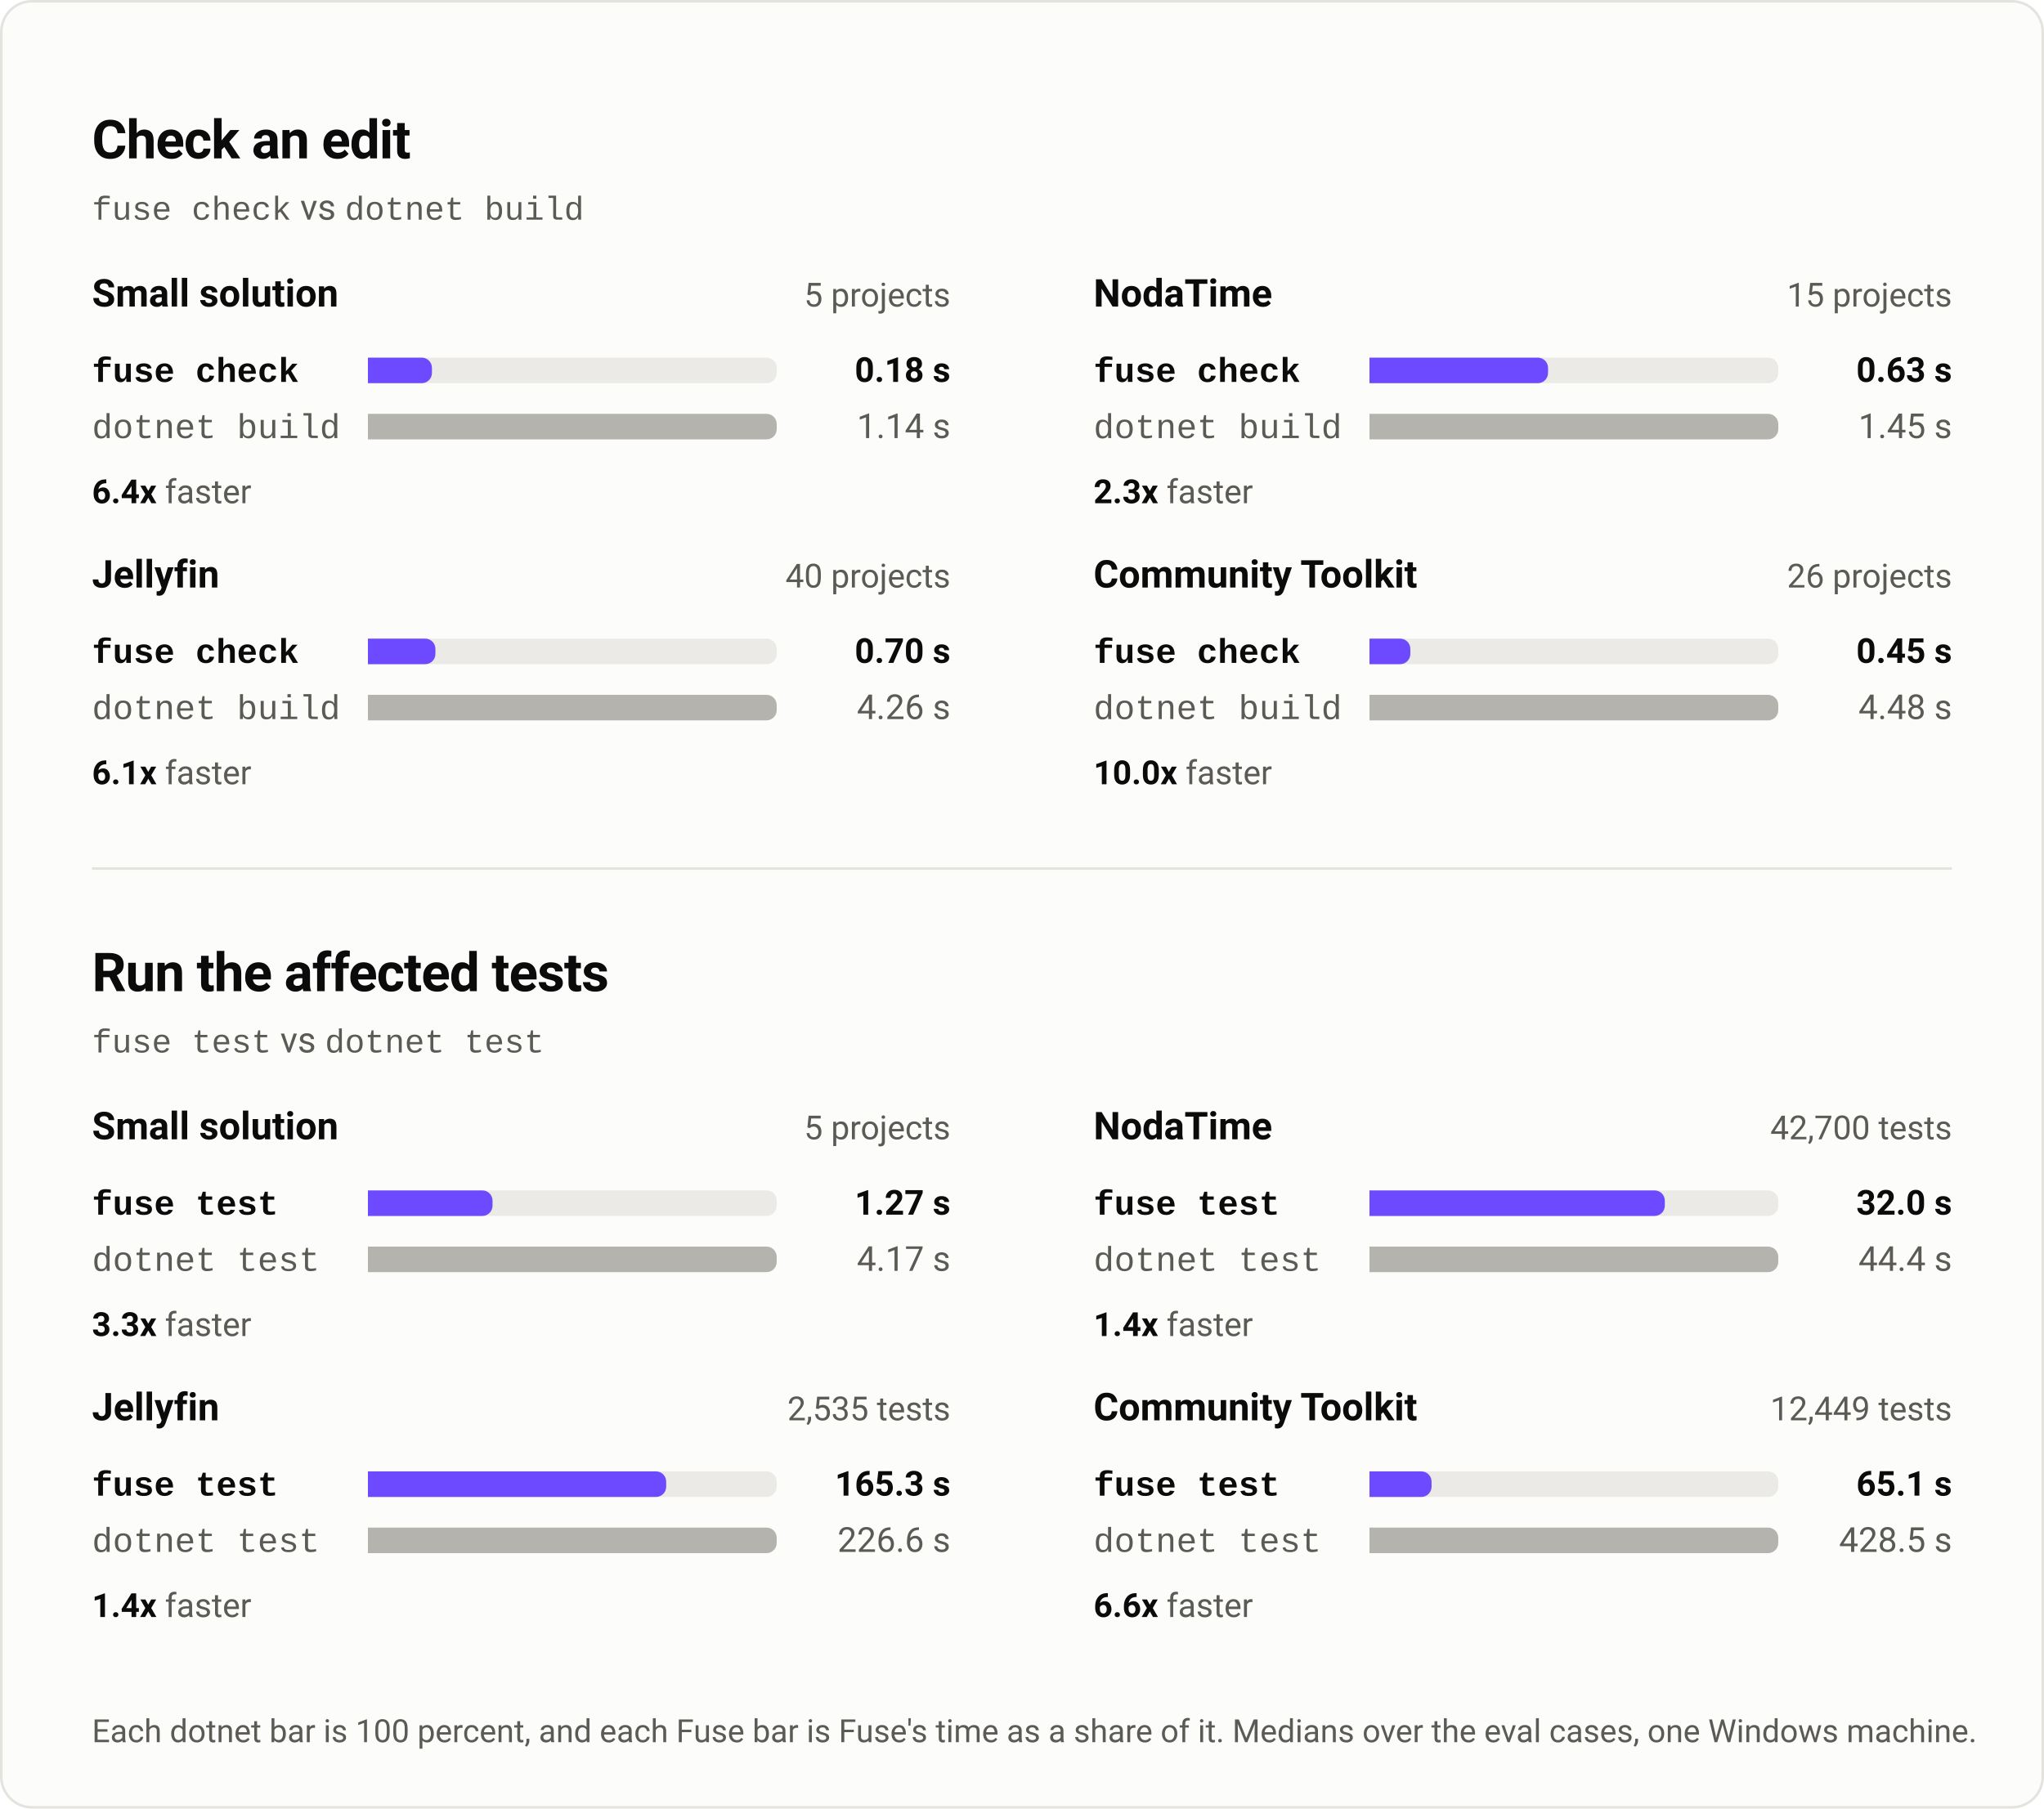
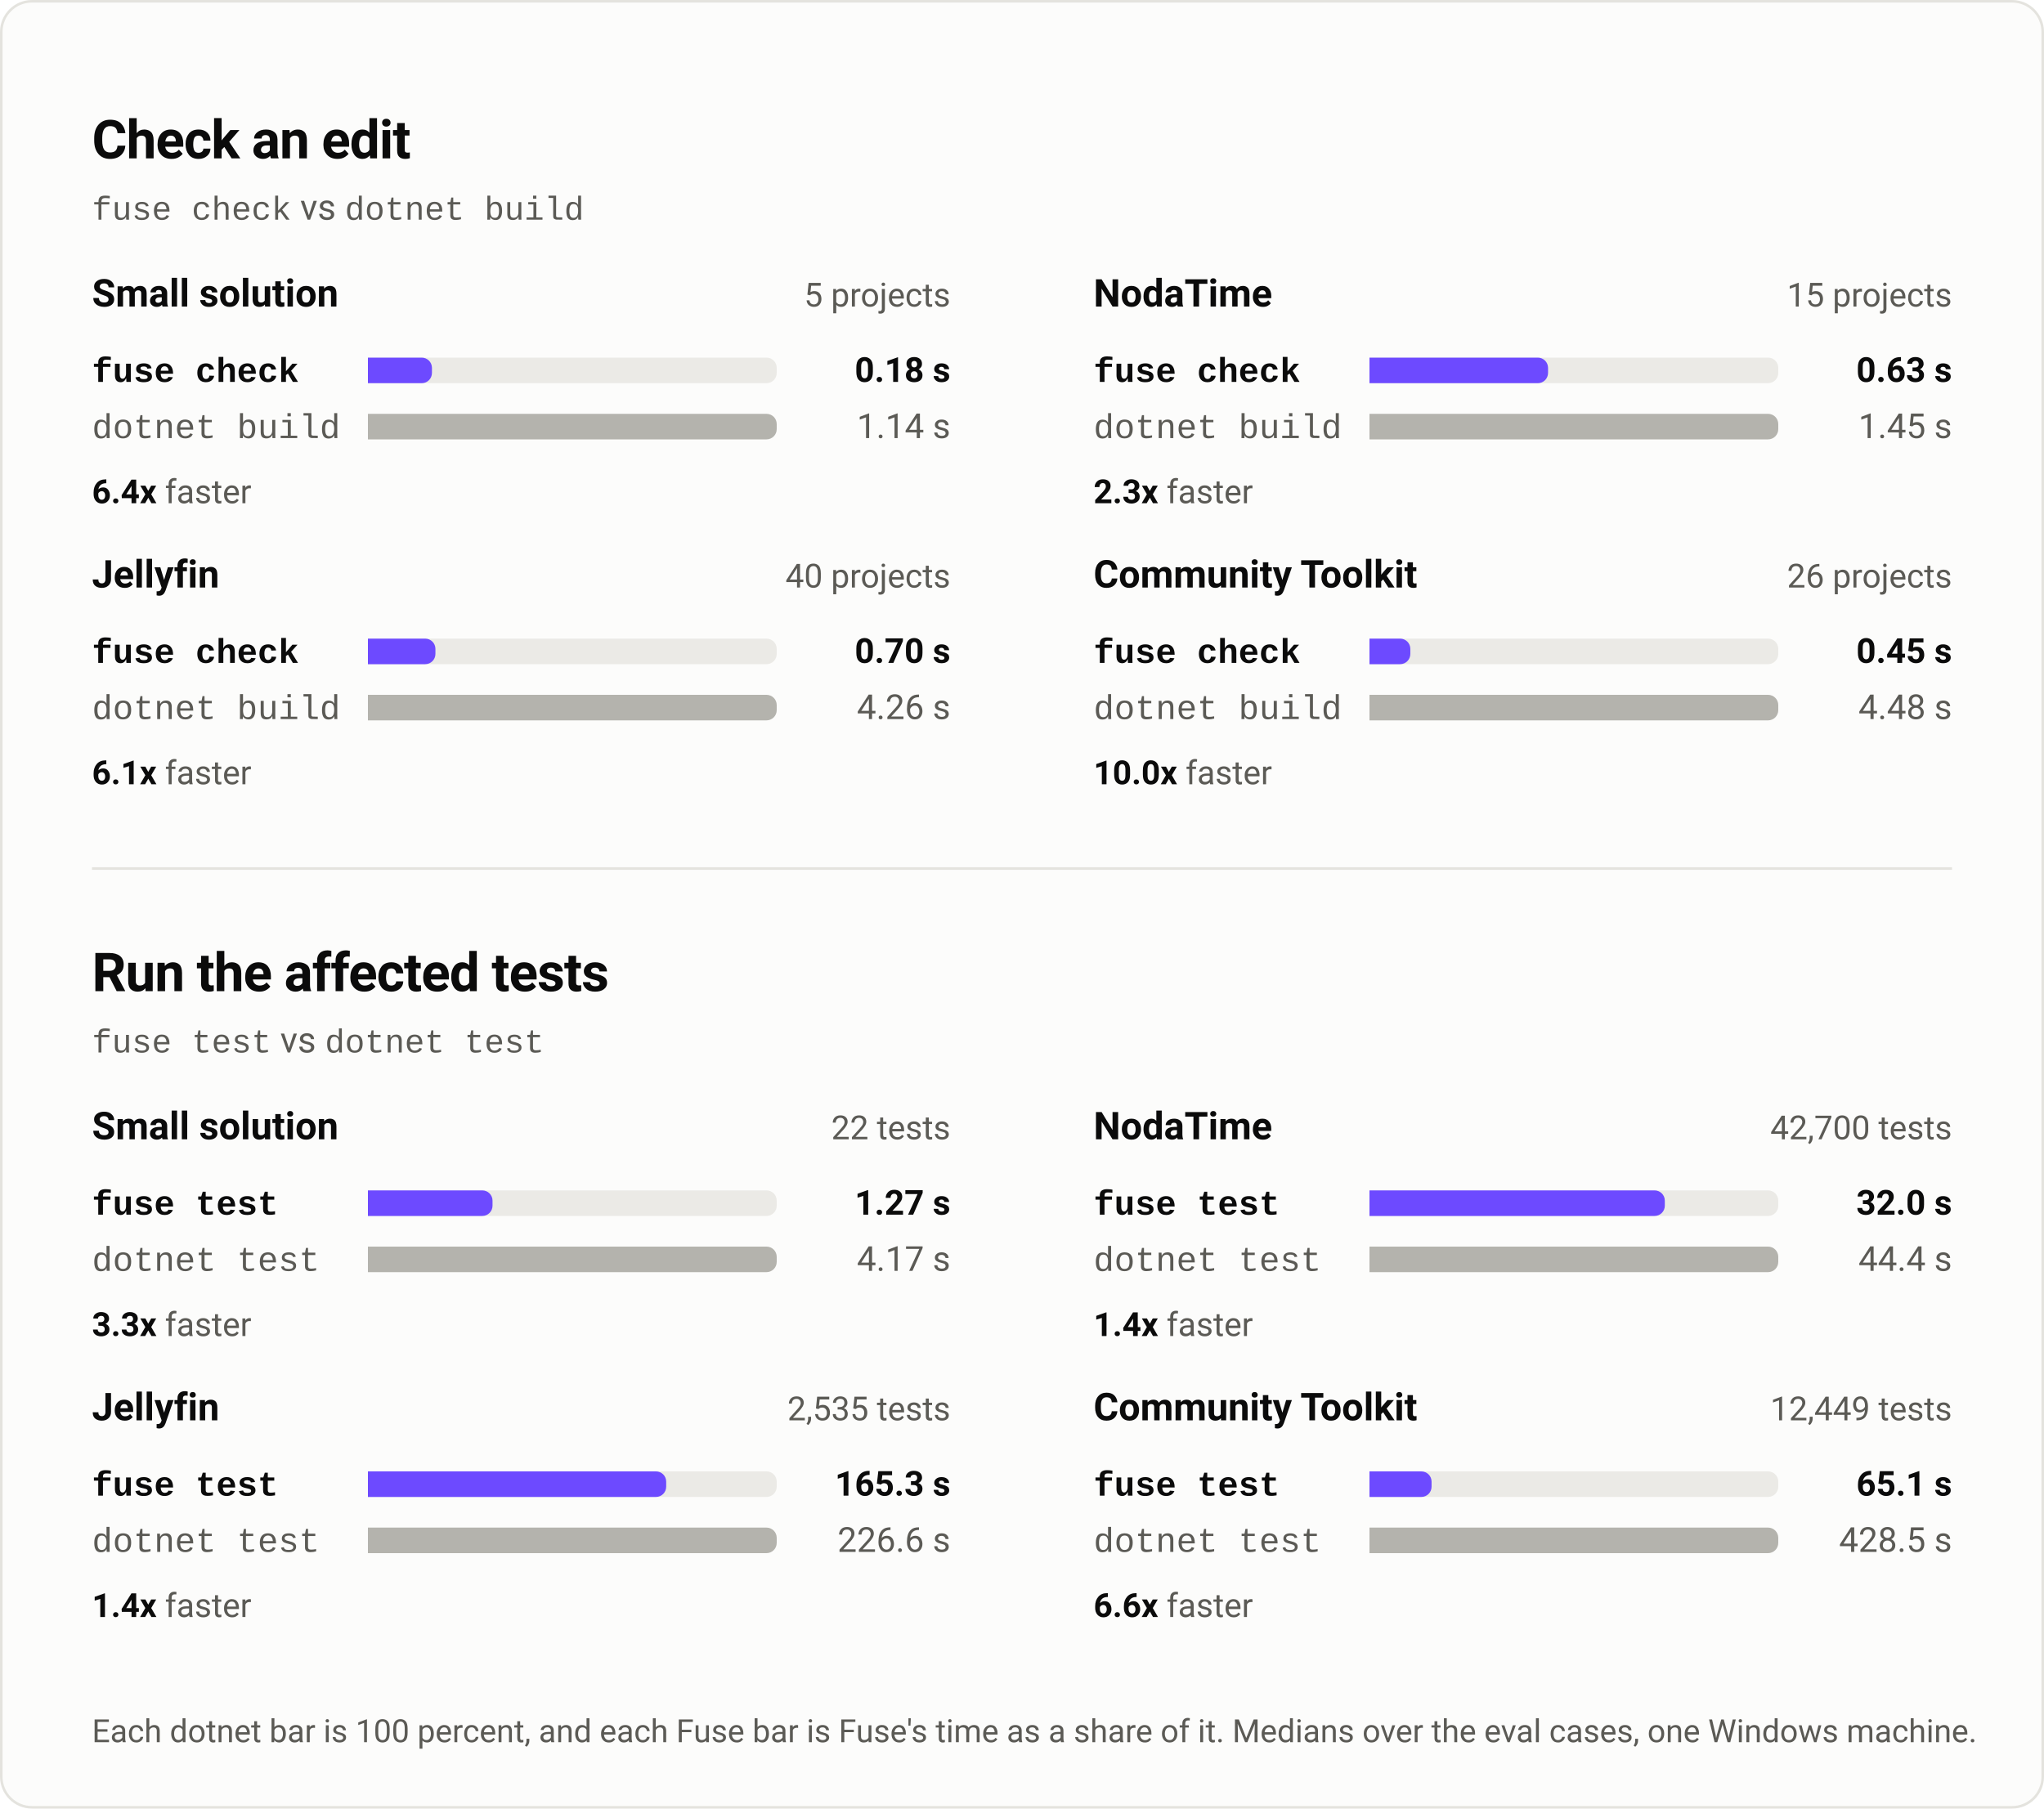
<svg xmlns="http://www.w3.org/2000/svg" viewBox="0 0 800 708" width="800" height="708" role="img" aria-labelledby="t d">
  <style>
  .bg { fill: #fcfcfb; stroke: #e4e3de; }
  .rule { stroke: #e4e3de; }
  text { font-family: ui-sans-serif, system-ui, -apple-system, "Segoe UI", Roboto, sans-serif; fill: #0b0b0b; }
  .mono { font-family: ui-monospace, SFMono-Regular, Consolas, "Liberation Mono", monospace; }
  .panel { font-size: 21px; font-weight: 700; letter-spacing: -0.3px; }
  .sub { font-size: 14px; fill: #5b5a55; }
  .sub .mono { font-size: 13px; }
  .repo { font-size: 15px; font-weight: 600; }
  .meta, .note { font-size: 13px; fill: #5b5a55; }
  .note { font-size: 12.5px; }
  .cmd, .t { font-size: 13.5px; fill: #5b5a55; }
  .t { font-variant-numeric: tabular-nums; }
  .fuse-text { fill: #0b0b0b; font-weight: 600; }
  .speed { font-size: 13px; fill: #5b5a55; }
  .speed tspan { fill: #0b0b0b; font-weight: 600; }
  .track { fill: #ebeae6; }
  .fill-slow { fill: #b4b3ad; }
  .fill-fuse { fill: #6d4aff; }
  @media (prefers-color-scheme: dark) {
    .bg { fill: #1a1a19; stroke: #34332f; }
    .rule { stroke: #34332f; }
    text, .fuse-text, .speed tspan { fill: #f4f4f0; }
    .sub, .meta, .note, .cmd, .t, .speed { fill: #b9b8af; }
    .fuse-text { fill: #f4f4f0; }
    .track { fill: #2e2d2a; }
    .fill-slow { fill: #6f6e68; }
    .fill-fuse { fill: #9b85ff; }
  }
</style>
  <rect class="bg" x="0.5" y="0.5" width="799" height="707" rx="12" />
  <text class="panel" x="36" y="62">Check an edit</text>
  <text class="sub" x="36" y="86">
    <tspan class="mono">fuse check</tspan> vs <tspan class="mono">dotnet build</tspan>
  </text>
  <text class="repo" x="36" y="120">Small solution</text>
  <text class="meta" x="372" y="120" text-anchor="end">5 projects</text>
  <text class="cmd mono fuse-text" x="36" y="149.5">fuse check</text>
  <path class="track" d="M144,140h156a4,4 0 0 1 4,4v2a4,4 0 0 1 -4,4h-156z" />
  <path class="fill-fuse" d="M144,140h21.06a4,4 0 0 1 4,4v2a4,4 0 0 1 -4,4h-21.06z" />
  <text class="t fuse-text" x="372" y="149.5" text-anchor="end">0.18 s</text>
  <text class="cmd mono" x="36" y="171.5">dotnet build</text>
  <path class="fill-slow" d="M144,162h156a4,4 0 0 1 4,4v2a4,4 0 0 1 -4,4h-156z" />
  <text class="t" x="372" y="171.5" text-anchor="end">1.14 s</text>
  <text class="speed" x="36" y="197">
    <tspan>6.4x</tspan> faster</text>
  <text class="repo" x="428" y="120">NodaTime</text>
  <text class="meta" x="764" y="120" text-anchor="end">15 projects</text>
  <text class="cmd mono fuse-text" x="428" y="149.5">fuse check</text>
  <path class="track" d="M536,140h156a4,4 0 0 1 4,4v2a4,4 0 0 1 -4,4h-156z" />
  <path class="fill-fuse" d="M536,140h65.89a4,4 0 0 1 4,4v2a4,4 0 0 1 -4,4h-65.89z" />
  <text class="t fuse-text" x="764" y="149.5" text-anchor="end">0.63 s</text>
  <text class="cmd mono" x="428" y="171.5">dotnet build</text>
  <path class="fill-slow" d="M536,162h156a4,4 0 0 1 4,4v2a4,4 0 0 1 -4,4h-156z" />
  <text class="t" x="764" y="171.5" text-anchor="end">1.45 s</text>
  <text class="speed" x="428" y="197">
    <tspan>2.3x</tspan> faster</text>
  <text class="repo" x="36" y="230">Jellyfin</text>
  <text class="meta" x="372" y="230" text-anchor="end">40 projects</text>
  <text class="cmd mono fuse-text" x="36" y="259.5">fuse check</text>
  <path class="track" d="M144,250h156a4,4 0 0 1 4,4v2a4,4 0 0 1 -4,4h-156z" />
  <path class="fill-fuse" d="M144,250h22.42a4,4 0 0 1 4,4v2a4,4 0 0 1 -4,4h-22.42z" />
  <text class="t fuse-text" x="372" y="259.5" text-anchor="end">0.70 s</text>
  <text class="cmd mono" x="36" y="281.5">dotnet build</text>
  <path class="fill-slow" d="M144,272h156a4,4 0 0 1 4,4v2a4,4 0 0 1 -4,4h-156z" />
  <text class="t" x="372" y="281.5" text-anchor="end">4.26 s</text>
  <text class="speed" x="36" y="307">
    <tspan>6.1x</tspan> faster</text>
  <text class="repo" x="428" y="230">Community Toolkit</text>
  <text class="meta" x="764" y="230" text-anchor="end">26 projects</text>
  <text class="cmd mono fuse-text" x="428" y="259.5">fuse check</text>
  <path class="track" d="M536,250h156a4,4 0 0 1 4,4v2a4,4 0 0 1 -4,4h-156z" />
  <path class="fill-fuse" d="M536,250h11.99a4,4 0 0 1 4,4v2a4,4 0 0 1 -4,4h-11.99z" />
  <text class="t fuse-text" x="764" y="259.5" text-anchor="end">0.45 s</text>
  <text class="cmd mono" x="428" y="281.5">dotnet build</text>
  <path class="fill-slow" d="M536,272h156a4,4 0 0 1 4,4v2a4,4 0 0 1 -4,4h-156z" />
  <text class="t" x="764" y="281.5" text-anchor="end">4.48 s</text>
  <text class="speed" x="428" y="307">
    <tspan>10.0x</tspan> faster</text>
  <line class="rule" x1="36" y1="340" x2="764" y2="340" />
  <text class="panel" x="36" y="388">Run the affected tests</text>
  <text class="sub" x="36" y="412">
    <tspan class="mono">fuse test</tspan> vs <tspan class="mono">dotnet test</tspan>
  </text>
  <text class="repo" x="36" y="446">Small solution</text>
-   <text class="meta" x="372" y="446" text-anchor="end">5 projects</text>
+   <text class="meta" x="372" y="446" text-anchor="end">22 tests</text>
  <text class="cmd mono fuse-text" x="36" y="475.5">fuse test</text>
  <path class="track" d="M144,466h156a4,4 0 0 1 4,4v2a4,4 0 0 1 -4,4h-156z" />
  <path class="fill-fuse" d="M144,466h44.77a4,4 0 0 1 4,4v2a4,4 0 0 1 -4,4h-44.77z" />
  <text class="t fuse-text" x="372" y="475.5" text-anchor="end">1.27 s</text>
  <text class="cmd mono" x="36" y="497.5">dotnet test</text>
  <path class="fill-slow" d="M144,488h156a4,4 0 0 1 4,4v2a4,4 0 0 1 -4,4h-156z" />
  <text class="t" x="372" y="497.5" text-anchor="end">4.17 s</text>
  <text class="speed" x="36" y="523">
    <tspan>3.3x</tspan> faster</text>
  <text class="repo" x="428" y="446">NodaTime</text>
  <text class="meta" x="764" y="446" text-anchor="end">42,700 tests</text>
  <text class="cmd mono fuse-text" x="428" y="475.5">fuse test</text>
  <path class="track" d="M536,466h156a4,4 0 0 1 4,4v2a4,4 0 0 1 -4,4h-156z" />
  <path class="fill-fuse" d="M536,466h111.59a4,4 0 0 1 4,4v2a4,4 0 0 1 -4,4h-111.59z" />
  <text class="t fuse-text" x="764" y="475.5" text-anchor="end">32.0 s</text>
  <text class="cmd mono" x="428" y="497.5">dotnet test</text>
  <path class="fill-slow" d="M536,488h156a4,4 0 0 1 4,4v2a4,4 0 0 1 -4,4h-156z" />
  <text class="t" x="764" y="497.5" text-anchor="end">44.4 s</text>
  <text class="speed" x="428" y="523">
    <tspan>1.4x</tspan> faster</text>
  <text class="repo" x="36" y="556">Jellyfin</text>
  <text class="meta" x="372" y="556" text-anchor="end">2,535 tests</text>
  <text class="cmd mono fuse-text" x="36" y="585.5">fuse test</text>
  <path class="track" d="M144,576h156a4,4 0 0 1 4,4v2a4,4 0 0 1 -4,4h-156z" />
  <path class="fill-fuse" d="M144,576h112.74a4,4 0 0 1 4,4v2a4,4 0 0 1 -4,4h-112.74z" />
  <text class="t fuse-text" x="372" y="585.5" text-anchor="end">165.3 s</text>
  <text class="cmd mono" x="36" y="607.5">dotnet test</text>
  <path class="fill-slow" d="M144,598h156a4,4 0 0 1 4,4v2a4,4 0 0 1 -4,4h-156z" />
  <text class="t" x="372" y="607.5" text-anchor="end">226.6 s</text>
  <text class="speed" x="36" y="633">
    <tspan>1.4x</tspan> faster</text>
  <text class="repo" x="428" y="556">Community Toolkit</text>
  <text class="meta" x="764" y="556" text-anchor="end">12,449 tests</text>
  <text class="cmd mono fuse-text" x="428" y="585.5">fuse test</text>
  <path class="track" d="M536,576h156a4,4 0 0 1 4,4v2a4,4 0 0 1 -4,4h-156z" />
  <path class="fill-fuse" d="M536,576h20.3a4,4 0 0 1 4,4v2a4,4 0 0 1 -4,4h-20.3z" />
  <text class="t fuse-text" x="764" y="585.5" text-anchor="end">65.1 s</text>
  <text class="cmd mono" x="428" y="607.5">dotnet test</text>
  <path class="fill-slow" d="M536,598h156a4,4 0 0 1 4,4v2a4,4 0 0 1 -4,4h-156z" />
  <text class="t" x="764" y="607.5" text-anchor="end">428.5 s</text>
  <text class="speed" x="428" y="633">
    <tspan>6.6x</tspan> faster</text>
  <text class="note" x="36" y="682">Each dotnet bar is 100 percent, and each Fuse bar is Fuse's time as a share of it. Medians over the eval cases, one Windows machine.</text>
</svg>
